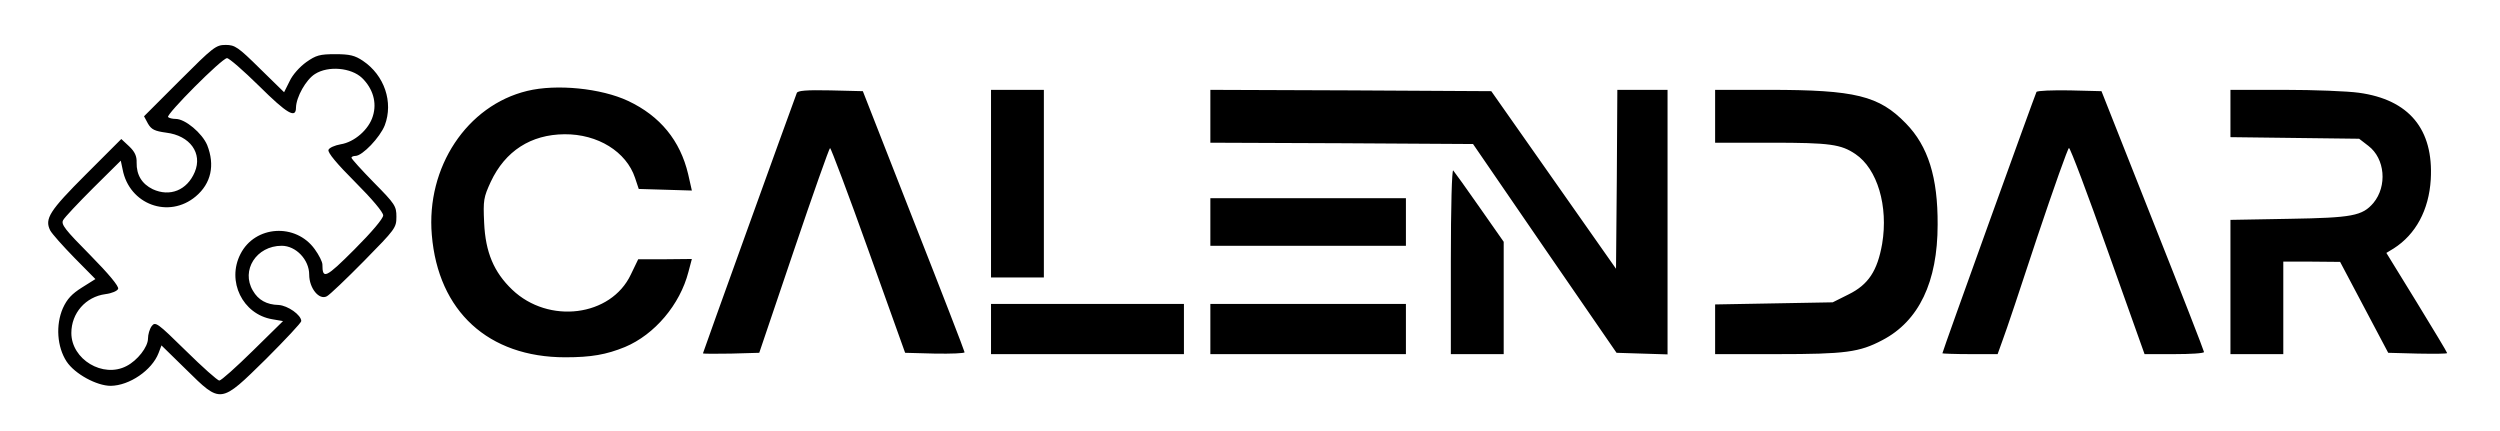
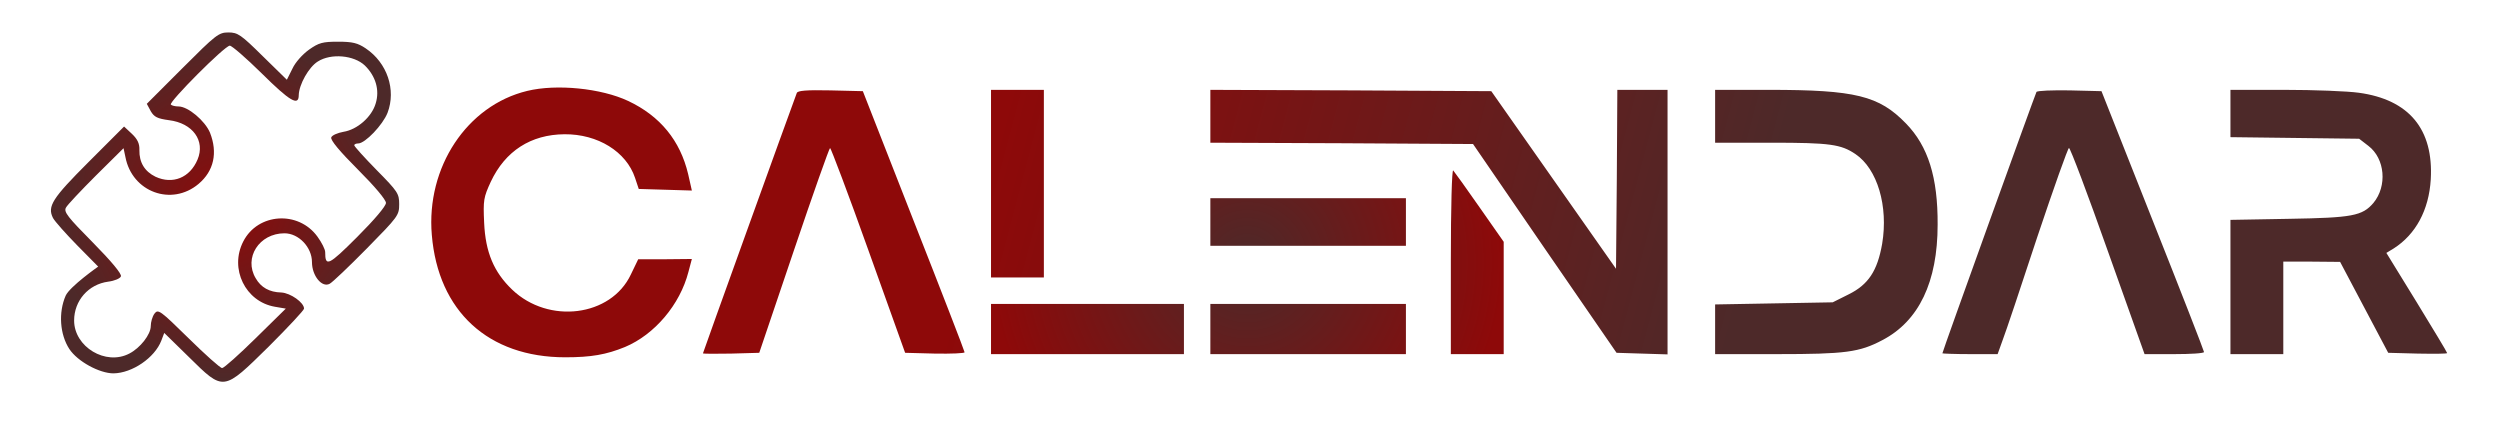
<svg xmlns="http://www.w3.org/2000/svg" version="1.0" viewBox="0 0 946 163">
-   <path d="M68 30.5 54.5 44l1.5 2.8c1.3 2.2 2.5 2.8 6.9 3.4 9 1.1 13.8 7.8 10.8 14.9-2.9 6.9-9.4 9.5-15.9 6.5-4.1-2-6.2-5.4-6.1-10.1.1-2.4-.7-4.1-2.8-6.1l-3-2.8L32.5 66C18.7 79.8 16.8 82.8 19 87.2c.7 1.3 4.8 5.9 9.2 10.4l7.9 8-5.1 3.2c-3.8 2.4-5.6 4.3-7.2 7.8-2.8 6.4-2.2 14.7 1.4 20.2 3.1 4.7 11.4 9.2 16.7 9.2 7.1-.1 15.6-5.9 18.1-12.4l1.1-2.9 9.3 9.1c13.3 13.1 12.9 13.1 30.3-4 7.3-7.3 13.3-13.7 13.3-14.3 0-2.3-5.1-5.9-8.6-6.1-4.5-.1-7.7-1.9-9.7-5.4-4.6-7.7 1.3-17 10.9-17 5.4 0 10.4 5.3 10.4 10.9 0 5.2 3.8 9.8 6.7 8.2 1-.5 7.3-6.5 14.1-13.4C149.6 86.7 150 86.2 150 82c0-4-.5-4.8-8.5-12.9-4.7-4.8-8.5-9-8.5-9.4 0-.4.7-.7 1.5-.7 2.6 0 9.3-7 11.1-11.6 3.3-8.7-.1-18.9-8.3-24.4-3-2-4.9-2.5-10.4-2.5-5.9 0-7.3.4-11 3-2.5 1.8-5.2 4.8-6.3 7.2l-2.1 4.2-9.1-8.9c-8.3-8.2-9.5-9-13-9-3.7 0-4.7.8-17.4 13.5zm30 2c10.7 10.6 14 12.5 14 8.2.1-4 3.8-10.6 7.2-12.7 5-3.2 13.7-2.4 17.8 1.5 4.1 4 5.7 9.3 4.1 14.4-1.5 5.1-7 9.9-12.2 10.7-2.2.4-4.3 1.3-4.6 2.1-.4 1 3.2 5.3 10.1 12.2 6.4 6.4 10.6 11.4 10.6 12.6 0 1.2-4.3 6.3-10.9 12.9-10.9 10.9-12.1 11.4-12.1 5.7 0-1-1.3-3.6-2.9-5.8-7.2-10-22.6-9-28.1 1.8-5.3 10.3.8 22.8 12 24.7l4.1.7-11.4 11.2c-6.3 6.2-12 11.3-12.7 11.3-.7 0-6.4-5.1-12.7-11.3-10.8-10.6-11.5-11.1-12.9-9.3-.8 1.1-1.4 3.2-1.4 4.7 0 3.2-4 8.3-8.1 10.4C39 143.2 27 136 27 126c0-7.5 5.4-13.7 12.9-14.7 2.4-.3 4.5-1.2 4.8-2 .4-.9-3.6-5.7-10.6-12.8-9.5-9.6-11.1-11.6-10.2-13.2.5-1 5.7-6.5 11.4-12.2l10.4-10.3.7 3.3c2.5 13.3 17.5 18.8 27.7 10.2 5.8-4.9 7.3-11.8 4.3-19.4-1.9-4.5-8.3-9.9-11.9-9.9-1.2 0-2.5-.3-2.9-.7C62.7 43.4 84 22 85.9 22c.8 0 6.2 4.7 12.1 10.5zm101.5 1.9c-22.8 5.5-38.3 28.9-36.1 54.5 2.4 28.9 21.4 46.3 50.5 46.3 9.8 0 15.5-1 22.6-3.9 11.2-4.7 20.8-16 24-28.4l1.3-4.9-10.1.1h-10.2l-2.8 5.8c-7.5 15.9-31.1 18.9-44.9 5.7-6.9-6.6-10.1-14.1-10.6-25.3-.4-8.6-.2-9.6 2.5-15.5 5.5-11.7 15.2-17.9 27.9-18 12.6-.1 23.4 6.6 26.7 16.5l1.4 4.2 10.1.3 10 .3-1.4-6.2c-3-12.7-10.6-22-22.7-27.7-10.2-4.8-27.1-6.5-38.2-3.8zm102 .8c-3.1 8.3-35.5 98.2-35.5 98.5 0 .2 4.8.2 10.7.1l10.6-.3 13.1-38.7c7.2-21.3 13.4-38.8 13.7-38.8.3 0 6.9 17.4 14.5 38.7l13.9 38.8 11.3.3c6.1.1 11.2-.1 11.2-.5s-8.7-22.9-19.3-49.8l-19.2-49-12.3-.3c-9.2-.2-12.4.1-12.7 1zM375 69.5V105h20V34h-20v35.5zM458 44v10l49.7.2 49.7.3L584.5 94l27.2 39.5 9.6.3 9.7.3V34h-19l-.2 33.8-.3 33.9-23.6-33.6-23.6-33.6-53.1-.3L458 34v10zm191 0v10h21.3c22.2 0 26.3.6 31.8 4.3 8.3 5.6 12.5 19.7 10.1 34-1.8 10.2-5.2 15.4-12.7 19.1l-6 3-22.2.4-22.3.4V134h23.5c25.8 0 31.1-.7 39.8-5.3 13.8-7.2 20.9-22 20.9-43.7.1-17.9-3.6-29.7-12-38.3C711 36.2 702.1 34 669.4 34H649v10zm121.6-9.2c-.5.9-35.6 98.2-35.6 98.9 0 .1 4.7.3 10.4.3h10.5l1.9-5.3c1.1-2.8 7-20.4 13.1-39 6.2-18.5 11.6-33.7 12-33.7.5 0 7.1 17.5 14.7 39l13.9 39h11.3c6.1 0 11.2-.3 11.2-.8 0-.4-8.7-22.8-19.4-49.7l-19.4-49-12-.3c-6.6-.1-12.3.1-12.6.6zM844 43v8.9l24.3.3 24.4.3 3.5 2.7c6.3 4.8 7.2 15.2 1.9 21.6-4.2 4.9-8 5.6-31.8 6l-22.3.4V134h20V99h10.8l10.7.1 9.1 17.2 9.1 17.2 11.2.3c6.1.1 11.1.1 11.1-.2 0-.3-5.2-8.9-11.5-19.2L903 95.7l2.8-1.7c8.3-5.3 13.3-14.5 14-26.1 1.1-19-8.2-30.2-27.2-32.8-4.3-.6-16.9-1.1-28.2-1.1H844v9z" />
-   <path d="M549 98.8V134h20V91.5l-9.1-13c-5-7.2-9.5-13.4-10-14-.5-.5-.9 13.6-.9 34.3zM458 84v9h74V75h-74v9zm-83 40.5v9.5h73v-19h-73v9.5zm83 0v9.5h74v-19h-74v9.5z" />
+   <defs>
+     <radialGradient gradientUnits="userSpaceOnUse" cx="85.162" cy="78.367" r="65.887" id="gradient-1">
+       <stop offset="0" style="stop-color: rgb(142, 9, 9);" />
+       <stop offset="1" style="stop-color: rgb(77, 41, 41);" />
+     </radialGradient>
+     <linearGradient gradientUnits="userSpaceOnUse" x1="544.596" y1="33.117" x2="544.596" y2="135.2" id="gradient-0" gradientTransform="matrix(0.256082, -0.966655, 2.727694, 0.722608, 145.9484, 559.745)">
+       <stop offset="0" style="stop-color: rgb(142, 9, 9);" />
+       <stop offset="1" style="stop-color: rgb(77, 41, 41);" />
+     </linearGradient>
+     <linearGradient gradientUnits="userSpaceOnUse" x1="472" y1="64.487" x2="472" y2="134" id="gradient-2">
+       <stop offset="0" style="stop-color: rgb(100% 100% 100%)" />
+       <stop offset="1" style="stop-color: rgb(56.687% 56.687% 56.687%)" />
+     </linearGradient>
+     <radialGradient gradientUnits="userSpaceOnUse" cx="472" cy="99.244" r="97" id="gradient-3">
+       <stop offset="0" style="stop-color: rgb(77, 41, 41);" />
+       <stop offset="1" style="stop-color: rgb(142, 9, 9);" />
+     </radialGradient>
+   </defs>
+   <path d="M 199.5 34.4 C 176.7 39.9 161.2 63.3 163.4 88.9 C 165.8 117.8 184.8 135.2 213.9 135.2 C 223.7 135.2 229.4 134.2 236.5 131.3 C 247.7 126.6 257.3 115.3 260.5 102.9 L 261.8 98 L 251.7 98.1 L 241.5 98.1 L 238.7 103.9 C 231.2 119.8 207.6 122.8 193.8 109.6 C 186.9 103 183.7 95.5 183.2 84.3 C 182.8 75.7 183 74.7 185.7 68.8 C 191.2 57.1 200.9 50.9 213.6 50.8 C 226.2 50.7 237 57.4 240.3 67.3 L 241.7 71.5 L 251.8 71.8 L 261.8 72.1 L 260.4 65.9 C 257.4 53.2 249.8 43.9 237.7 38.2 C 227.5 33.4 210.6 31.7 199.5 34.4 Z M 301.5 35.2 C 298.4 43.5 266 133.4 266 133.7 C 266 133.9 270.8 133.9 276.7 133.8 L 287.3 133.5 L 300.4 94.8 C 307.6 73.5 313.8 56 314.1 56 C 314.4 56 321 73.4 328.6 94.7 L 342.5 133.5 L 353.8 133.8 C 359.9 133.9 365 133.7 365 133.3 C 365 132.9 356.3 110.4 345.7 83.5 L 326.5 34.5 L 314.2 34.2 C 305 34 301.8 34.3 301.5 35.2 Z M 375 69.5 L 375 105 L 395 105 L 395 34 L 375 34 L 375 69.5 Z M 458 44 L 458 54 L 507.7 54.2 L 557.4 54.5 L 584.5 94 L 611.7 133.5 L 621.3 133.8 L 631 134.1 L 631 34 L 612 34 L 611.8 67.8 L 611.5 101.7 L 587.9 68.1 L 564.3 34.5 L 511.2 34.2 L 458 34 L 458 44 Z M 649 44 L 649 54 L 670.3 54 C 692.5 54 696.6 54.6 702.1 58.3 C 710.4 63.9 714.6 78 712.2 92.3 C 710.4 102.5 707 107.7 699.5 111.4 L 693.5 114.4 L 671.3 114.8 L 649 115.2 L 649 134 L 672.5 134 C 698.3 134 703.6 133.3 712.3 128.7 C 726.1 121.5 733.2 106.7 733.2 85 C 733.3 67.1 729.6 55.3 721.2 46.7 C 711 36.2 702.1 34 669.4 34 L 649 34 L 649 44 Z M 770.6 34.8 C 770.1 35.7 735 133 735 133.7 C 735 133.8 739.7 134 745.4 134 L 755.9 134 L 757.8 128.7 C 758.9 125.9 764.8 108.3 770.9 89.7 C 777.1 71.2 782.5 56 782.9 56 C 783.4 56 790 73.5 797.6 95 L 811.5 134 L 822.8 134 C 828.9 134 834 133.7 834 133.2 C 834 132.8 825.3 110.4 814.6 83.5 L 795.2 34.5 L 783.2 34.2 C 776.6 34.1 770.9 34.3 770.6 34.8 Z M 844 43 L 844 51.9 L 868.3 52.2 L 892.7 52.5 L 896.2 55.2 C 902.5 60 903.4 70.4 898.1 76.8 C 893.9 81.7 890.1 82.4 866.3 82.8 L 844 83.2 L 844 134 L 864 134 L 864 99 L 874.8 99 L 885.5 99.1 L 894.6 116.3 L 903.7 133.5 L 914.9 133.8 C 921 133.9 926 133.9 926 133.6 C 926 133.3 920.8 124.7 914.5 114.4 L 903 95.7 L 905.8 94 C 914.1 88.7 919.1 79.5 919.8 67.9 C 920.9 48.9 911.6 37.7 892.6 35.1 C 888.3 34.5 875.7 34 864.4 34 L 844 34 L 844 43 Z" style="fill: url(#gradient-0);" />
+   <path d="M549 98.8V134h20V91.5l-9.1-13c-5-7.2-9.5-13.4-10-14-.5-.5-.9 13.6-.9 34.3zM458 84v9h74V75h-74v9zm-83 40.5v9.5h73v-19h-73v9.5zm83 0v9.5h74v-19h-74v9.5z" style="fill: url(#gradient-3);" />
+   <path d="M 69.049 25.78 L 55.549 39.28 L 57.049 42.08 C 58.349 44.28 59.549 44.88 63.949 45.48 C 72.949 46.58 77.749 53.28 74.749 60.38 C 71.849 67.28 65.349 69.88 58.849 66.88 C 54.749 64.88 52.649 61.48 52.749 56.78 C 52.849 54.38 52.049 52.68 49.949 50.68 L 46.949 47.88 L 33.549 61.28 C 19.749 75.08 17.849 78.08 20.049 82.48 C 20.749 83.78 24.849 88.38 29.249 92.88 L 37.149 100.88 C 37.149 100.88 26.449 108.38 24.849 111.88 C 22.049 118.28 22.649 126.58 26.249 132.08 C 29.349 136.78 37.649 141.28 42.949 141.28 C 50.049 141.18 58.549 135.38 61.049 128.88 L 62.149 125.98 L 71.449 135.08 C 84.749 148.18 84.349 148.18 101.749 131.08 C 109.049 123.78 115.049 117.38 115.049 116.78 C 115.049 114.48 109.949 110.88 106.449 110.68 C 101.949 110.58 98.749 108.78 96.749 105.28 C 92.149 97.58 98.049 88.28 107.649 88.28 C 113.049 88.28 118.049 93.58 118.049 99.18 C 118.049 104.38 121.849 108.98 124.749 107.38 C 125.749 106.88 132.049 100.88 138.849 93.98 C 150.649 81.98 151.049 81.48 151.049 77.28 C 151.049 73.28 150.549 72.48 142.549 64.38 C 137.849 59.58 134.049 55.38 134.049 54.98 C 134.049 54.58 134.749 54.28 135.549 54.28 C 138.149 54.28 144.849 47.28 146.649 42.68 C 149.949 33.98 146.549 23.78 138.349 18.28 C 135.349 16.28 133.449 15.78 127.949 15.78 C 122.049 15.78 120.649 16.18 116.949 18.78 C 114.449 20.58 111.749 23.58 110.649 25.98 L 108.549 30.18 L 99.449 21.28 C 91.149 13.08 89.949 12.28 86.449 12.28 C 82.749 12.28 81.749 13.08 69.049 25.78 Z M 99.049 27.78 C 109.749 38.38 113.049 40.28 113.049 35.98 C 113.149 31.98 116.849 25.38 120.249 23.28 C 125.249 20.08 133.949 20.88 138.049 24.78 C 142.149 28.78 143.749 34.08 142.149 39.18 C 140.649 44.28 135.149 49.08 129.949 49.88 C 127.749 50.28 125.649 51.18 125.349 51.98 C 124.949 52.98 128.549 57.28 135.449 64.18 C 141.849 70.58 146.049 75.58 146.049 76.78 C 146.049 77.98 141.749 83.08 135.149 89.68 C 124.249 100.58 123.049 101.08 123.049 95.38 C 123.049 94.38 121.749 91.78 120.149 89.58 C 112.949 79.58 97.549 80.58 92.049 91.38 C 86.749 101.68 92.849 114.18 104.049 116.08 L 108.149 116.78 L 96.749 127.98 C 90.449 134.18 84.749 139.28 84.049 139.28 C 83.349 139.28 77.649 134.18 71.349 127.98 C 60.549 117.38 59.849 116.88 58.449 118.68 C 57.649 119.78 57.049 121.88 57.049 123.38 C 57.049 126.58 53.049 131.68 48.949 133.78 C 40.049 138.48 28.049 131.28 28.049 121.28 C 28.049 113.78 33.449 107.58 40.949 106.58 C 43.349 106.28 45.449 105.38 45.749 104.58 C 46.149 103.68 42.149 98.88 35.149 91.78 C 25.649 82.18 24.049 80.18 24.949 78.58 C 25.449 77.58 30.649 72.08 36.349 66.38 L 46.749 56.08 L 47.449 59.38 C 49.949 72.68 64.949 78.18 75.149 69.58 C 80.949 64.68 82.449 57.78 79.449 50.18 C 77.549 45.68 71.149 40.28 67.549 40.28 C 66.349 40.28 65.049 39.98 64.649 39.58 C 63.749 38.68 85.049 17.28 86.949 17.28 C 87.749 17.28 93.149 21.98 99.049 27.78 Z" style="fill: url(#gradient-1);" />
</svg>
